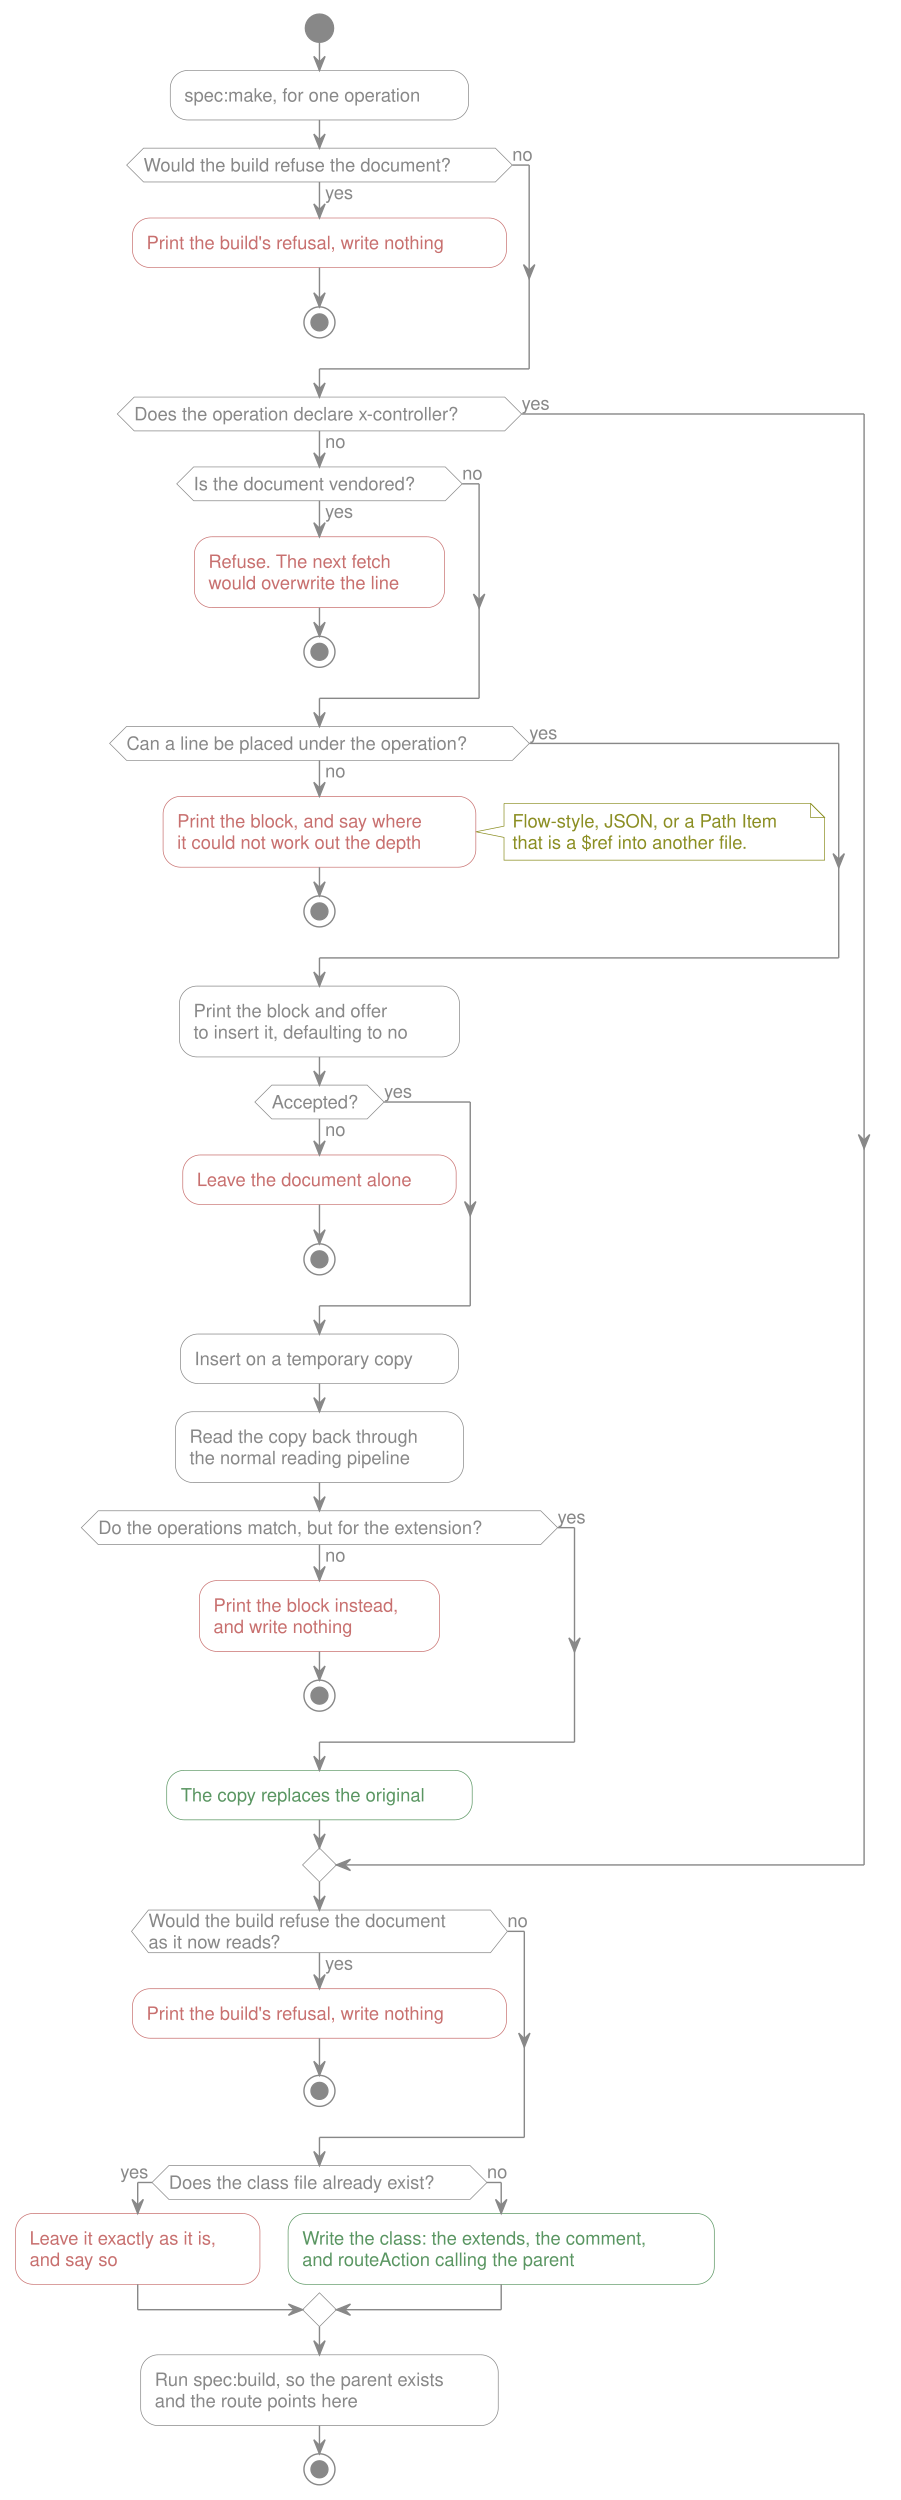
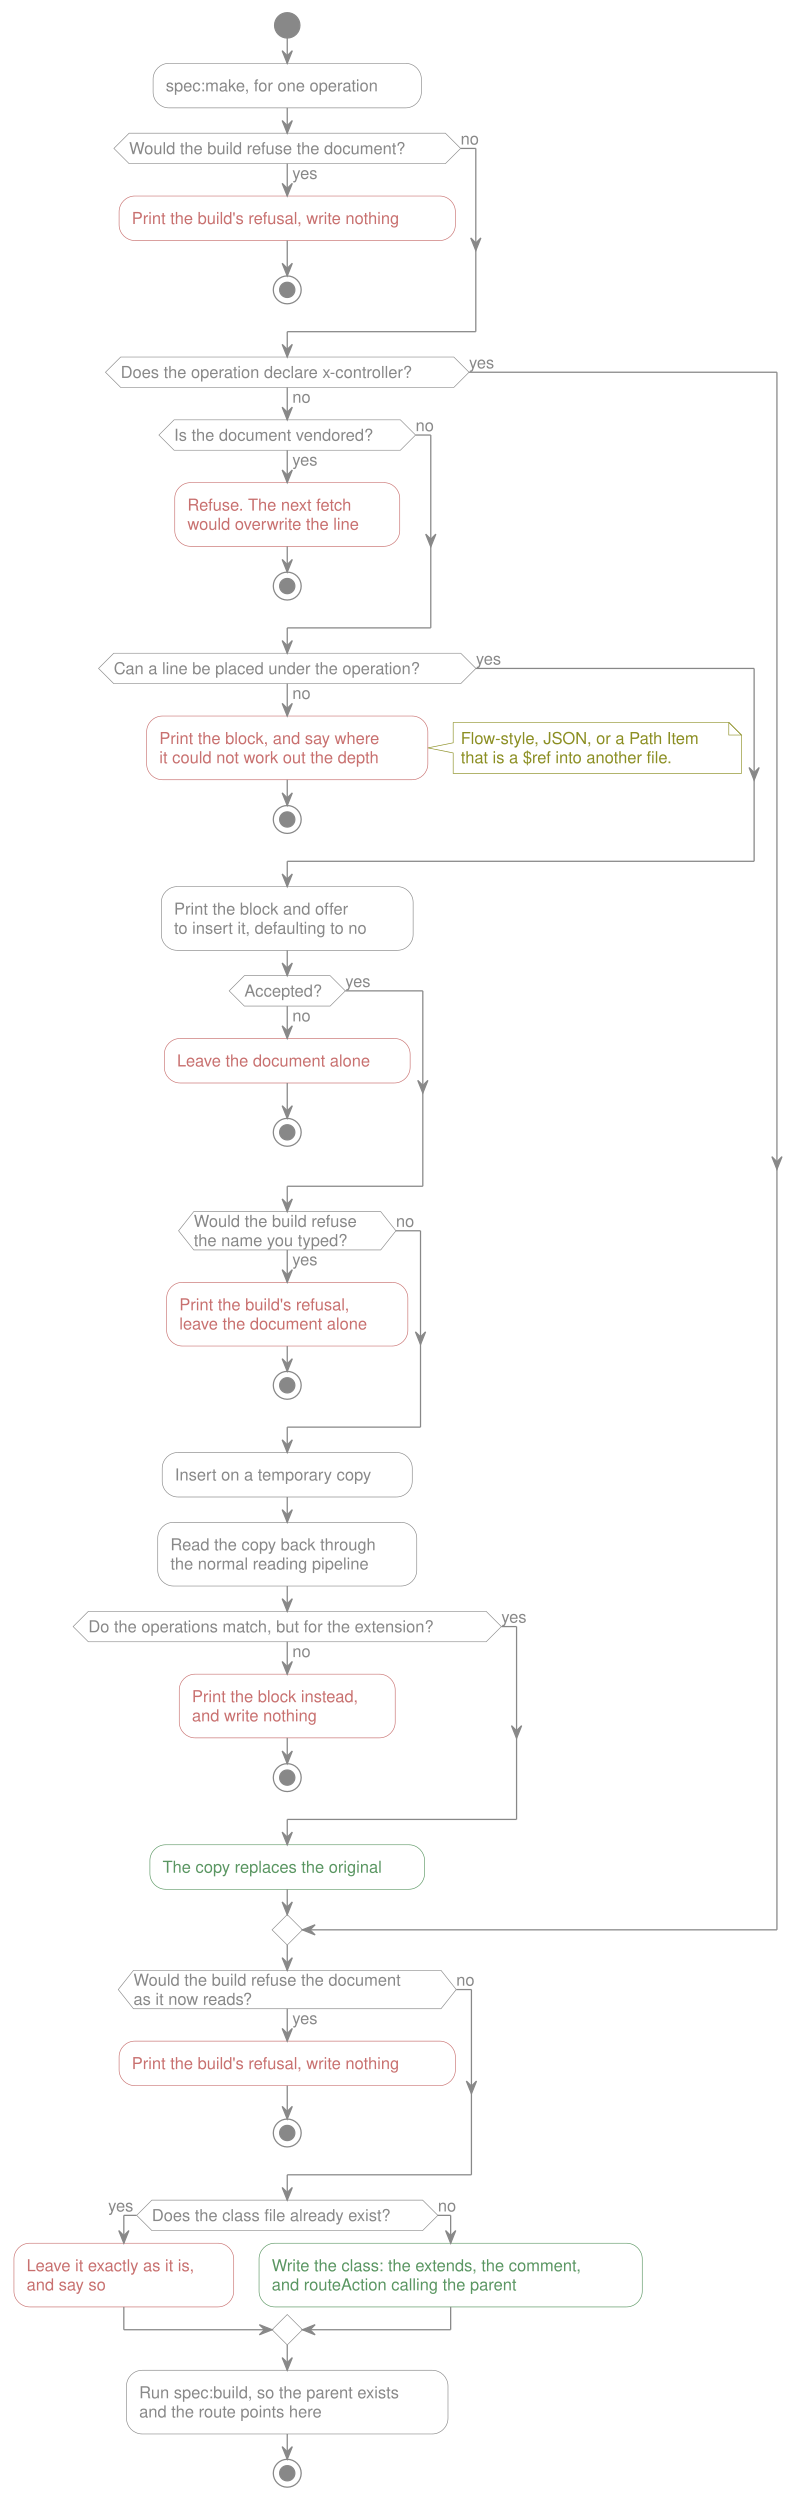
- <svg xmlns="http://www.w3.org/2000/svg" contentStyleType="text/css" data-diagram-type="ACTIVITY" height="1774px" preserveAspectRatio="none" style="width:639px;height:1774px;" version="1.1" viewBox="0 0 639 1774" width="639px" zoomAndPan="magnify">
+ <svg xmlns="http://www.w3.org/2000/svg" contentStyleType="text/css" data-diagram-type="ACTIVITY" height="1973px" preserveAspectRatio="none" style="width:639px;height:1973px;" version="1.1" viewBox="0 0 639 1973" width="639px" zoomAndPan="magnify">
  <defs />
  <g>
    <ellipse cx="226.69" cy="20" fill="#888888" rx="10" ry="10" style="stroke:#888888;stroke-width:1;" />
    <rect fill="none" height="35.133" rx="12.5" ry="12.5" style="stroke:#888888;stroke-width:0.5;" width="211.718" x="120.83" y="50" />
    <text fill="#888888" font-family="Helvetica" font-size="13" lengthAdjust="spacing" textLength="191.718" x="130.83" y="72.067">spec:make, for one operation</text>
    <rect fill="none" height="35.133" rx="12.5" ry="12.5" style="stroke:#C8706F;stroke-width:0.5;" width="265.4" x="93.989" y="154.699" />
    <text fill="#C8706F" font-family="Helvetica" font-size="13" lengthAdjust="spacing" textLength="245.4" x="103.989" y="176.766">Print the build's refusal, write nothing</text>
    <ellipse cx="226.69" cy="228.766" fill="none" rx="11" ry="11" style="stroke:#888888;stroke-width:1;" />
    <ellipse cx="226.69" cy="228.766" fill="#888888" rx="6" ry="6" style="stroke:#888888;stroke-width:1;" />
    <polygon fill="none" points="101.876,105.133,351.503,105.133,363.503,117.133,351.503,129.133,101.876,129.133,89.876,117.133,101.876,105.133" style="stroke:#888888;stroke-width:0.5;" />
    <text fill="#888888" font-family="Helvetica" font-size="13" lengthAdjust="spacing" textLength="22.464" x="230.69" y="141.2">yes</text>
    <text fill="#888888" font-family="Helvetica" font-size="13" lengthAdjust="spacing" textLength="249.628" x="101.876" y="121.633">Would the build refuse the document?</text>
    <text fill="#888888" font-family="Helvetica" font-size="13" lengthAdjust="spacing" textLength="16.193" x="363.503" y="114.067">no</text>
    <rect fill="none" height="50.266" rx="12.5" ry="12.5" style="stroke:#C8706F;stroke-width:0.5;" width="177.555" x="137.912" y="380.898" />
    <text fill="#C8706F" font-family="Helvetica" font-size="13" lengthAdjust="spacing" textLength="147.412" x="147.912" y="402.965">Refuse. The next fetch</text>
    <text fill="#C8706F" font-family="Helvetica" font-size="13" lengthAdjust="spacing" textLength="157.555" x="147.912" y="418.098">would overwrite the line</text>
    <ellipse cx="226.69" cy="462.531" fill="none" rx="11" ry="11" style="stroke:#888888;stroke-width:1;" />
    <ellipse cx="226.69" cy="462.531" fill="#888888" rx="6" ry="6" style="stroke:#888888;stroke-width:1;" />
    <polygon fill="none" points="137.41,331.332,315.969,331.332,327.969,343.332,315.969,355.332,137.41,355.332,125.41,343.332,137.41,331.332" style="stroke:#888888;stroke-width:0.5;" />
    <text fill="#888888" font-family="Helvetica" font-size="13" lengthAdjust="spacing" textLength="22.464" x="230.69" y="367.399">yes</text>
    <text fill="#888888" font-family="Helvetica" font-size="13" lengthAdjust="spacing" textLength="178.56" x="137.41" y="347.832">Is the document vendored?</text>
    <text fill="#888888" font-family="Helvetica" font-size="13" lengthAdjust="spacing" textLength="16.193" x="327.969" y="340.266">no</text>
    <path d="M357.649,570.098 L357.649,586.231 L337.649,590.231 L357.649,594.231 L357.649,610.363 A0,0 0 0 0 357.649,610.363 L585.157,610.363 A0,0 0 0 0 585.157,610.363 L585.157,580.098 L575.157,570.098 L357.649,570.098 A0,0 0 0 0 357.649,570.098" fill="none" style="stroke:#8B8E22;stroke-width:0.5;" />
    <path d="M575.157,570.098 L575.157,580.098 L585.157,580.098 L575.157,570.098" fill="none" style="stroke:#8B8E22;stroke-width:0.5;" />
    <text fill="#8B8E22" font-family="Helvetica" font-size="13" lengthAdjust="spacing" textLength="206.508" x="363.649" y="587.165">Flow-style, JSON, or a Path Item</text>
    <text fill="#8B8E22" font-family="Helvetica" font-size="13" lengthAdjust="spacing" textLength="195.406" x="363.649" y="602.297">that is a $ref into another file.</text>
    <rect fill="none" height="50.266" rx="12.5" ry="12.5" style="stroke:#C8706F;stroke-width:0.5;" width="221.919" x="115.73" y="565.098" />
    <text fill="#C8706F" font-family="Helvetica" font-size="13" lengthAdjust="spacing" textLength="197.856" x="125.73" y="587.165">Print the block, and say where</text>
    <text fill="#C8706F" font-family="Helvetica" font-size="13" lengthAdjust="spacing" textLength="201.919" x="125.73" y="602.297">it could not work out the depth</text>
    <ellipse cx="226.69" cy="646.731" fill="none" rx="11" ry="11" style="stroke:#888888;stroke-width:1;" />
    <ellipse cx="226.69" cy="646.731" fill="#888888" rx="6" ry="6" style="stroke:#888888;stroke-width:1;" />
    <polygon fill="none" points="89.771,515.531,363.608,515.531,375.608,527.531,363.608,539.531,89.771,539.531,77.771,527.531,89.771,515.531" style="stroke:#888888;stroke-width:0.5;" />
    <text fill="#888888" font-family="Helvetica" font-size="13" lengthAdjust="spacing" textLength="16.193" x="230.69" y="551.598">no</text>
    <text fill="#888888" font-family="Helvetica" font-size="13" lengthAdjust="spacing" textLength="273.838" x="89.771" y="532.032">Can a line be placed under the operation?</text>
    <text fill="#888888" font-family="Helvetica" font-size="13" lengthAdjust="spacing" textLength="22.464" x="375.608" y="524.465">yes</text>
    <rect fill="none" height="50.266" rx="12.5" ry="12.5" style="stroke:#888888;stroke-width:0.5;" width="198.706" x="127.337" y="699.731" />
    <text fill="#888888" font-family="Helvetica" font-size="13" lengthAdjust="spacing" textLength="157.397" x="137.337" y="721.797">Print the block and offer</text>
    <text fill="#888888" font-family="Helvetica" font-size="13" lengthAdjust="spacing" textLength="178.706" x="137.337" y="736.93">to insert it, defaulting to no</text>
    <rect fill="none" height="35.133" rx="12.5" ry="12.5" style="stroke:#C8706F;stroke-width:0.5;" width="193.989" x="129.695" y="819.562" />
    <text fill="#C8706F" font-family="Helvetica" font-size="13" lengthAdjust="spacing" textLength="173.989" x="139.695" y="841.629">Leave the document alone</text>
    <ellipse cx="226.69" cy="893.629" fill="none" rx="11" ry="11" style="stroke:#888888;stroke-width:1;" />
    <ellipse cx="226.69" cy="893.629" fill="#888888" rx="6" ry="6" style="stroke:#888888;stroke-width:1;" />
    <polygon fill="none" points="192.847,769.996,260.532,769.996,272.532,781.996,260.532,793.996,192.847,793.996,180.847,781.996,192.847,769.996" style="stroke:#888888;stroke-width:0.5;" />
    <text fill="#888888" font-family="Helvetica" font-size="13" lengthAdjust="spacing" textLength="16.193" x="230.69" y="806.063">no</text>
    <text fill="#888888" font-family="Helvetica" font-size="13" lengthAdjust="spacing" textLength="67.685" x="192.847" y="786.497">Accepted?</text>
    <text fill="#888888" font-family="Helvetica" font-size="13" lengthAdjust="spacing" textLength="22.464" x="272.532" y="778.93">yes</text>
-     <rect fill="none" height="35.133" rx="12.5" ry="12.5" style="stroke:#888888;stroke-width:0.5;" width="197.334" x="128.022" y="946.629" />
-     <text fill="#888888" font-family="Helvetica" font-size="13" lengthAdjust="spacing" textLength="177.334" x="138.022" y="968.696">Insert on a temporary copy</text>
-     <rect fill="none" height="50.266" rx="12.5" ry="12.5" style="stroke:#888888;stroke-width:0.5;" width="204.418" x="124.48" y="1001.762" />
-     <text fill="#888888" font-family="Helvetica" font-size="13" lengthAdjust="spacing" textLength="184.418" x="134.48" y="1023.829">Read the copy back through</text>
-     <text fill="#888888" font-family="Helvetica" font-size="13" lengthAdjust="spacing" textLength="180.75" x="134.48" y="1038.961">the normal reading pipeline</text>
-     <rect fill="none" height="50.266" rx="12.5" ry="12.5" style="stroke:#C8706F;stroke-width:0.5;" width="170.427" x="141.476" y="1121.594" />
-     <text fill="#C8706F" font-family="Helvetica" font-size="13" lengthAdjust="spacing" textLength="150.427" x="151.476" y="1143.661">Print the block instead,</text>
-     <text fill="#C8706F" font-family="Helvetica" font-size="13" lengthAdjust="spacing" textLength="115.039" x="151.476" y="1158.793">and write nothing</text>
-     <ellipse cx="226.69" cy="1203.227" fill="none" rx="11" ry="11" style="stroke:#888888;stroke-width:1;" />
-     <ellipse cx="226.69" cy="1203.227" fill="#888888" rx="6" ry="6" style="stroke:#888888;stroke-width:1;" />
-     <polygon fill="none" points="69.709,1072.027,383.67,1072.027,395.67,1084.027,383.67,1096.027,69.709,1096.027,57.709,1084.027,69.709,1072.027" style="stroke:#888888;stroke-width:0.5;" />
-     <text fill="#888888" font-family="Helvetica" font-size="13" lengthAdjust="spacing" textLength="16.193" x="230.69" y="1108.094">no</text>
-     <text fill="#888888" font-family="Helvetica" font-size="13" lengthAdjust="spacing" textLength="313.961" x="69.709" y="1088.528">Do the operations match, but for the extension?</text>
-     <text fill="#888888" font-family="Helvetica" font-size="13" lengthAdjust="spacing" textLength="22.464" x="395.67" y="1080.961">yes</text>
-     <rect fill="none" height="35.133" rx="12.5" ry="12.5" style="stroke:#5A9662;stroke-width:0.5;" width="216.771" x="118.304" y="1256.227" />
-     <text fill="#5A9662" font-family="Helvetica" font-size="13" lengthAdjust="spacing" textLength="196.771" x="128.304" y="1278.293">The copy replaces the original</text>
+     <rect fill="none" height="50.266" rx="12.5" ry="12.5" style="stroke:#C8706F;stroke-width:0.5;" width="190.358" x="131.51" y="1012.027" />
+     <text fill="#C8706F" font-family="Helvetica" font-size="13" lengthAdjust="spacing" textLength="154.819" x="141.51" y="1034.094">Print the build's refusal,</text>
+     <text fill="#C8706F" font-family="Helvetica" font-size="13" lengthAdjust="spacing" textLength="170.358" x="141.51" y="1049.227">leave the document alone</text>
+     <ellipse cx="226.69" cy="1093.293" fill="none" rx="11" ry="11" style="stroke:#888888;stroke-width:1;" />
+     <ellipse cx="226.69" cy="1093.293" fill="#888888" rx="6" ry="6" style="stroke:#888888;stroke-width:1;" />
+     <polygon fill="none" points="152.92,956.195,300.459,956.195,312.459,971.328,300.459,986.461,152.92,986.461,140.92,971.328,152.92,956.195" style="stroke:#888888;stroke-width:0.5;" />
+     <text fill="#888888" font-family="Helvetica" font-size="13" lengthAdjust="spacing" textLength="22.464" x="230.69" y="998.528">yes</text>
+     <text fill="#888888" font-family="Helvetica" font-size="13" lengthAdjust="spacing" textLength="147.539" x="152.92" y="968.262">Would the build refuse</text>
+     <text fill="#888888" font-family="Helvetica" font-size="13" lengthAdjust="spacing" textLength="138.677" x="152.92" y="983.395">the name you typed?</text>
+     <text fill="#888888" font-family="Helvetica" font-size="13" lengthAdjust="spacing" textLength="16.193" x="312.459" y="968.262">no</text>
+     <rect fill="none" height="35.133" rx="12.5" ry="12.5" style="stroke:#888888;stroke-width:0.5;" width="197.334" x="128.022" y="1146.293" />
+     <text fill="#888888" font-family="Helvetica" font-size="13" lengthAdjust="spacing" textLength="177.334" x="138.022" y="1168.36">Insert on a temporary copy</text>
+     <rect fill="none" height="50.266" rx="12.5" ry="12.5" style="stroke:#888888;stroke-width:0.5;" width="204.418" x="124.48" y="1201.426" />
+     <text fill="#888888" font-family="Helvetica" font-size="13" lengthAdjust="spacing" textLength="184.418" x="134.48" y="1223.493">Read the copy back through</text>
+     <text fill="#888888" font-family="Helvetica" font-size="13" lengthAdjust="spacing" textLength="180.75" x="134.48" y="1238.626">the normal reading pipeline</text>
+     <rect fill="none" height="50.266" rx="12.5" ry="12.5" style="stroke:#C8706F;stroke-width:0.5;" width="170.427" x="141.476" y="1321.258" />
+     <text fill="#C8706F" font-family="Helvetica" font-size="13" lengthAdjust="spacing" textLength="150.427" x="151.476" y="1343.325">Print the block instead,</text>
+     <text fill="#C8706F" font-family="Helvetica" font-size="13" lengthAdjust="spacing" textLength="115.039" x="151.476" y="1358.457">and write nothing</text>
+     <ellipse cx="226.69" cy="1402.891" fill="none" rx="11" ry="11" style="stroke:#888888;stroke-width:1;" />
+     <ellipse cx="226.69" cy="1402.891" fill="#888888" rx="6" ry="6" style="stroke:#888888;stroke-width:1;" />
+     <polygon fill="none" points="69.709,1271.691,383.67,1271.691,395.67,1283.691,383.67,1295.691,69.709,1295.691,57.709,1283.691,69.709,1271.691" style="stroke:#888888;stroke-width:0.5;" />
+     <text fill="#888888" font-family="Helvetica" font-size="13" lengthAdjust="spacing" textLength="16.193" x="230.69" y="1307.758">no</text>
+     <text fill="#888888" font-family="Helvetica" font-size="13" lengthAdjust="spacing" textLength="313.961" x="69.709" y="1288.192">Do the operations match, but for the extension?</text>
+     <text fill="#888888" font-family="Helvetica" font-size="13" lengthAdjust="spacing" textLength="22.464" x="395.67" y="1280.626">yes</text>
+     <rect fill="none" height="35.133" rx="12.5" ry="12.5" style="stroke:#5A9662;stroke-width:0.5;" width="216.771" x="118.304" y="1455.891" />
+     <text fill="#5A9662" font-family="Helvetica" font-size="13" lengthAdjust="spacing" textLength="196.771" x="128.304" y="1477.957">The copy replaces the original</text>
    <polygon fill="none" points="95.23,281.766,358.149,281.766,370.149,293.766,358.149,305.766,95.23,305.766,83.23,293.766,95.23,281.766" style="stroke:#888888;stroke-width:0.5;" />
    <text fill="#888888" font-family="Helvetica" font-size="13" lengthAdjust="spacing" textLength="16.193" x="230.69" y="317.832">no</text>
    <text fill="#888888" font-family="Helvetica" font-size="13" lengthAdjust="spacing" textLength="262.92" x="95.23" y="298.266">Does the operation declare x-controller?</text>
    <text fill="#888888" font-family="Helvetica" font-size="13" lengthAdjust="spacing" textLength="22.464" x="370.149" y="290.7">yes</text>
-     <polygon fill="none" points="226.69,1311.359,238.69,1323.359,226.69,1335.359,214.69,1323.359,226.69,1311.359" style="stroke:#888888;stroke-width:0.5;" />
-     <rect fill="none" height="35.133" rx="12.5" ry="12.5" style="stroke:#C8706F;stroke-width:0.5;" width="265.4" x="93.989" y="1411.191" />
-     <text fill="#C8706F" font-family="Helvetica" font-size="13" lengthAdjust="spacing" textLength="245.4" x="103.989" y="1433.258">Print the build's refusal, write nothing</text>
-     <ellipse cx="226.69" cy="1483.691" fill="none" rx="11" ry="11" style="stroke:#888888;stroke-width:1;" />
-     <ellipse cx="226.69" cy="1483.691" fill="#888888" rx="6" ry="6" style="stroke:#888888;stroke-width:1;" />
-     <polygon fill="none" points="105.326,1355.359,348.054,1355.359,360.054,1370.492,348.054,1385.625,105.326,1385.625,93.326,1370.492,105.326,1355.359" style="stroke:#888888;stroke-width:0.5;" />
-     <text fill="#888888" font-family="Helvetica" font-size="13" lengthAdjust="spacing" textLength="22.464" x="230.69" y="1397.692">yes</text>
-     <text fill="#888888" font-family="Helvetica" font-size="13" lengthAdjust="spacing" textLength="242.728" x="105.326" y="1367.426">Would the build refuse the document</text>
-     <text fill="#888888" font-family="Helvetica" font-size="13" lengthAdjust="spacing" textLength="105.904" x="105.326" y="1382.559">as it now reads?</text>
-     <text fill="#888888" font-family="Helvetica" font-size="13" lengthAdjust="spacing" textLength="16.193" x="360.054" y="1367.426">no</text>
-     <polygon fill="none" points="119.836,1536.691,333.543,1536.691,345.543,1548.691,333.543,1560.691,119.836,1560.691,107.836,1548.691,119.836,1536.691" style="stroke:#888888;stroke-width:0.5;" />
-     <text fill="#888888" font-family="Helvetica" font-size="13" lengthAdjust="spacing" textLength="213.707" x="119.836" y="1553.192">Does the class file already exist?</text>
-     <text fill="#888888" font-family="Helvetica" font-size="13" lengthAdjust="spacing" textLength="22.464" x="85.372" y="1545.626">yes</text>
-     <text fill="#888888" font-family="Helvetica" font-size="13" lengthAdjust="spacing" textLength="16.193" x="345.543" y="1545.626">no</text>
-     <rect fill="none" height="50.266" rx="12.5" ry="12.5" style="stroke:#C8706F;stroke-width:0.5;" width="173.442" x="11" y="1570.691" />
-     <text fill="#C8706F" font-family="Helvetica" font-size="13" lengthAdjust="spacing" textLength="153.442" x="21" y="1592.758">Leave it exactly as it is,</text>
-     <text fill="#C8706F" font-family="Helvetica" font-size="13" lengthAdjust="spacing" textLength="69.881" x="21" y="1607.891">and say so</text>
-     <rect fill="none" height="50.266" rx="12.5" ry="12.5" style="stroke:#5A9662;stroke-width:0.5;" width="302.433" x="204.442" y="1570.691" />
-     <text fill="#5A9662" font-family="Helvetica" font-size="13" lengthAdjust="spacing" textLength="282.433" x="214.442" y="1592.758">Write the class: the extends, the comment,</text>
-     <text fill="#5A9662" font-family="Helvetica" font-size="13" lengthAdjust="spacing" textLength="223.234" x="214.442" y="1607.891">and routeAction calling the parent</text>
-     <polygon fill="none" points="226.69,1626.957,238.69,1638.957,226.69,1650.957,214.69,1638.957,226.69,1626.957" style="stroke:#888888;stroke-width:0.5;" />
-     <rect fill="none" height="50.266" rx="12.5" ry="12.5" style="stroke:#888888;stroke-width:0.5;" width="253.727" x="99.826" y="1670.957" />
-     <text fill="#888888" font-family="Helvetica" font-size="13" lengthAdjust="spacing" textLength="233.727" x="109.826" y="1693.024">Run spec:build, so the parent exists</text>
-     <text fill="#888888" font-family="Helvetica" font-size="13" lengthAdjust="spacing" textLength="166.461" x="109.826" y="1708.157">and the route points here</text>
-     <ellipse cx="226.69" cy="1752.223" fill="none" rx="11" ry="11" style="stroke:#888888;stroke-width:1;" />
-     <ellipse cx="226.69" cy="1752.223" fill="#888888" rx="6" ry="6" style="stroke:#888888;stroke-width:1;" />
+     <polygon fill="none" points="226.69,1511.023,238.69,1523.023,226.69,1535.023,214.69,1523.023,226.69,1511.023" style="stroke:#888888;stroke-width:0.5;" />
+     <rect fill="none" height="35.133" rx="12.5" ry="12.5" style="stroke:#C8706F;stroke-width:0.5;" width="265.4" x="93.989" y="1610.855" />
+     <text fill="#C8706F" font-family="Helvetica" font-size="13" lengthAdjust="spacing" textLength="245.4" x="103.989" y="1632.922">Print the build's refusal, write nothing</text>
+     <ellipse cx="226.69" cy="1683.355" fill="none" rx="11" ry="11" style="stroke:#888888;stroke-width:1;" />
+     <ellipse cx="226.69" cy="1683.355" fill="#888888" rx="6" ry="6" style="stroke:#888888;stroke-width:1;" />
+     <polygon fill="none" points="105.326,1555.023,348.054,1555.023,360.054,1570.156,348.054,1585.289,105.326,1585.289,93.326,1570.156,105.326,1555.023" style="stroke:#888888;stroke-width:0.5;" />
+     <text fill="#888888" font-family="Helvetica" font-size="13" lengthAdjust="spacing" textLength="22.464" x="230.69" y="1597.356">yes</text>
+     <text fill="#888888" font-family="Helvetica" font-size="13" lengthAdjust="spacing" textLength="242.728" x="105.326" y="1567.09">Would the build refuse the document</text>
+     <text fill="#888888" font-family="Helvetica" font-size="13" lengthAdjust="spacing" textLength="105.904" x="105.326" y="1582.223">as it now reads?</text>
+     <text fill="#888888" font-family="Helvetica" font-size="13" lengthAdjust="spacing" textLength="16.193" x="360.054" y="1567.09">no</text>
+     <polygon fill="none" points="119.836,1736.355,333.543,1736.355,345.543,1748.355,333.543,1760.355,119.836,1760.355,107.836,1748.355,119.836,1736.355" style="stroke:#888888;stroke-width:0.5;" />
+     <text fill="#888888" font-family="Helvetica" font-size="13" lengthAdjust="spacing" textLength="213.707" x="119.836" y="1752.856">Does the class file already exist?</text>
+     <text fill="#888888" font-family="Helvetica" font-size="13" lengthAdjust="spacing" textLength="22.464" x="85.372" y="1745.29">yes</text>
+     <text fill="#888888" font-family="Helvetica" font-size="13" lengthAdjust="spacing" textLength="16.193" x="345.543" y="1745.29">no</text>
+     <rect fill="none" height="50.266" rx="12.5" ry="12.5" style="stroke:#C8706F;stroke-width:0.5;" width="173.442" x="11" y="1770.355" />
+     <text fill="#C8706F" font-family="Helvetica" font-size="13" lengthAdjust="spacing" textLength="153.442" x="21" y="1792.422">Leave it exactly as it is,</text>
+     <text fill="#C8706F" font-family="Helvetica" font-size="13" lengthAdjust="spacing" textLength="69.881" x="21" y="1807.555">and say so</text>
+     <rect fill="none" height="50.266" rx="12.5" ry="12.5" style="stroke:#5A9662;stroke-width:0.5;" width="302.433" x="204.442" y="1770.355" />
+     <text fill="#5A9662" font-family="Helvetica" font-size="13" lengthAdjust="spacing" textLength="282.433" x="214.442" y="1792.422">Write the class: the extends, the comment,</text>
+     <text fill="#5A9662" font-family="Helvetica" font-size="13" lengthAdjust="spacing" textLength="223.234" x="214.442" y="1807.555">and routeAction calling the parent</text>
+     <polygon fill="none" points="226.69,1826.621,238.69,1838.621,226.69,1850.621,214.69,1838.621,226.69,1826.621" style="stroke:#888888;stroke-width:0.5;" />
+     <rect fill="none" height="50.266" rx="12.5" ry="12.5" style="stroke:#888888;stroke-width:0.5;" width="253.727" x="99.826" y="1870.621" />
+     <text fill="#888888" font-family="Helvetica" font-size="13" lengthAdjust="spacing" textLength="233.727" x="109.826" y="1892.688">Run spec:build, so the parent exists</text>
+     <text fill="#888888" font-family="Helvetica" font-size="13" lengthAdjust="spacing" textLength="166.461" x="109.826" y="1907.821">and the route points here</text>
+     <ellipse cx="226.69" cy="1951.887" fill="none" rx="11" ry="11" style="stroke:#888888;stroke-width:1;" />
+     <ellipse cx="226.69" cy="1951.887" fill="#888888" rx="6" ry="6" style="stroke:#888888;stroke-width:1;" />
    <line style="stroke:#888888;stroke-width:1;" x1="226.69" x2="226.69" y1="30" y2="50" />
    <polygon fill="#888888" points="222.69,40,226.69,50,230.69,40,226.69,44" style="stroke:#888888;stroke-width:1;" />
    <line style="stroke:#888888;stroke-width:1;" x1="226.69" x2="226.69" y1="189.832" y2="217.766" />
    <polygon fill="#888888" points="222.69,207.766,226.69,217.766,230.69,207.766,226.69,211.766" style="stroke:#888888;stroke-width:1;" />
    <line style="stroke:#888888;stroke-width:1;" x1="226.69" x2="226.69" y1="129.133" y2="154.699" />
    <polygon fill="#888888" points="222.69,144.699,226.69,154.699,230.69,144.699,226.69,148.699" style="stroke:#888888;stroke-width:1;" />
    <line style="stroke:#888888;stroke-width:1;" x1="363.503" x2="375.503" y1="117.133" y2="117.133" />
    <polygon fill="#888888" points="371.503,187.766,375.503,197.766,379.503,187.766,375.503,191.766" style="stroke:#888888;stroke-width:1;" />
    <line style="stroke:#888888;stroke-width:1;" x1="375.503" x2="375.503" y1="117.133" y2="261.766" />
    <line style="stroke:#888888;stroke-width:1;" x1="375.503" x2="226.69" y1="261.766" y2="261.766" />
    <line style="stroke:#888888;stroke-width:1;" x1="226.69" x2="226.69" y1="261.766" y2="281.766" />
    <polygon fill="#888888" points="222.69,271.766,226.69,281.766,230.69,271.766,226.69,275.766" style="stroke:#888888;stroke-width:1;" />
    <line style="stroke:#888888;stroke-width:1;" x1="226.69" x2="226.69" y1="85.133" y2="105.133" />
    <polygon fill="#888888" points="222.69,95.133,226.69,105.133,230.69,95.133,226.69,99.133" style="stroke:#888888;stroke-width:1;" />
    <line style="stroke:#888888;stroke-width:1;" x1="226.69" x2="226.69" y1="431.164" y2="451.531" />
    <polygon fill="#888888" points="222.69,441.531,226.69,451.531,230.69,441.531,226.69,445.531" style="stroke:#888888;stroke-width:1;" />
    <line style="stroke:#888888;stroke-width:1;" x1="226.69" x2="226.69" y1="355.332" y2="380.898" />
    <polygon fill="#888888" points="222.69,370.898,226.69,380.898,230.69,370.898,226.69,374.898" style="stroke:#888888;stroke-width:1;" />
    <line style="stroke:#888888;stroke-width:1;" x1="327.969" x2="339.969" y1="343.332" y2="343.332" />
    <polygon fill="#888888" points="335.969,421.531,339.969,431.531,343.969,421.531,339.969,425.531" style="stroke:#888888;stroke-width:1;" />
    <line style="stroke:#888888;stroke-width:1;" x1="339.969" x2="339.969" y1="343.332" y2="495.531" />
    <line style="stroke:#888888;stroke-width:1;" x1="339.969" x2="226.69" y1="495.531" y2="495.531" />
    <line style="stroke:#888888;stroke-width:1;" x1="226.69" x2="226.69" y1="495.531" y2="515.531" />
    <polygon fill="#888888" points="222.69,505.531,226.69,515.531,230.69,505.531,226.69,509.531" style="stroke:#888888;stroke-width:1;" />
    <line style="stroke:#888888;stroke-width:1;" x1="226.69" x2="226.69" y1="615.363" y2="635.731" />
    <polygon fill="#888888" points="222.69,625.731,226.69,635.731,230.69,625.731,226.69,629.731" style="stroke:#888888;stroke-width:1;" />
    <line style="stroke:#888888;stroke-width:1;" x1="226.69" x2="226.69" y1="539.531" y2="565.098" />
    <polygon fill="#888888" points="222.69,555.098,226.69,565.098,230.69,555.098,226.69,559.098" style="stroke:#888888;stroke-width:1;" />
    <line style="stroke:#888888;stroke-width:1;" x1="375.608" x2="595.157" y1="527.531" y2="527.531" />
    <polygon fill="#888888" points="591.157,605.731,595.157,615.731,599.157,605.731,595.157,609.731" style="stroke:#888888;stroke-width:1;" />
    <line style="stroke:#888888;stroke-width:1;" x1="595.157" x2="595.157" y1="527.531" y2="679.731" />
    <line style="stroke:#888888;stroke-width:1;" x1="595.157" x2="226.69" y1="679.731" y2="679.731" />
    <line style="stroke:#888888;stroke-width:1;" x1="226.69" x2="226.69" y1="679.731" y2="699.731" />
    <polygon fill="#888888" points="222.69,689.731,226.69,699.731,230.69,689.731,226.69,693.731" style="stroke:#888888;stroke-width:1;" />
    <line style="stroke:#888888;stroke-width:1;" x1="226.69" x2="226.69" y1="854.695" y2="882.629" />
    <polygon fill="#888888" points="222.69,872.629,226.69,882.629,230.69,872.629,226.69,876.629" style="stroke:#888888;stroke-width:1;" />
    <line style="stroke:#888888;stroke-width:1;" x1="226.69" x2="226.69" y1="793.996" y2="819.562" />
    <polygon fill="#888888" points="222.69,809.562,226.69,819.562,230.69,809.562,226.69,813.562" style="stroke:#888888;stroke-width:1;" />
    <line style="stroke:#888888;stroke-width:1;" x1="272.532" x2="333.684" y1="781.996" y2="781.996" />
    <polygon fill="#888888" points="329.684,852.629,333.684,862.629,337.684,852.629,333.684,856.629" style="stroke:#888888;stroke-width:1;" />
-     <line style="stroke:#888888;stroke-width:1;" x1="333.684" x2="333.684" y1="781.996" y2="926.629" />
-     <line style="stroke:#888888;stroke-width:1;" x1="333.684" x2="226.69" y1="926.629" y2="926.629" />
-     <line style="stroke:#888888;stroke-width:1;" x1="226.69" x2="226.69" y1="926.629" y2="946.629" />
-     <polygon fill="#888888" points="222.69,936.629,226.69,946.629,230.69,936.629,226.69,940.629" style="stroke:#888888;stroke-width:1;" />
+     <line style="stroke:#888888;stroke-width:1;" x1="333.684" x2="333.684" y1="781.996" y2="936.195" />
+     <line style="stroke:#888888;stroke-width:1;" x1="333.684" x2="226.69" y1="936.195" y2="936.195" />
+     <line style="stroke:#888888;stroke-width:1;" x1="226.69" x2="226.69" y1="936.195" y2="956.195" />
+     <polygon fill="#888888" points="222.69,946.195,226.69,956.195,230.69,946.195,226.69,950.195" style="stroke:#888888;stroke-width:1;" />
    <line style="stroke:#888888;stroke-width:1;" x1="226.69" x2="226.69" y1="749.996" y2="769.996" />
    <polygon fill="#888888" points="222.69,759.996,226.69,769.996,230.69,759.996,226.69,763.996" style="stroke:#888888;stroke-width:1;" />
-     <line style="stroke:#888888;stroke-width:1;" x1="226.69" x2="226.69" y1="981.762" y2="1001.762" />
-     <polygon fill="#888888" points="222.69,991.762,226.69,1001.762,230.69,991.762,226.69,995.762" style="stroke:#888888;stroke-width:1;" />
-     <line style="stroke:#888888;stroke-width:1;" x1="226.69" x2="226.69" y1="1171.859" y2="1192.227" />
-     <polygon fill="#888888" points="222.69,1182.227,226.69,1192.227,230.69,1182.227,226.69,1186.227" style="stroke:#888888;stroke-width:1;" />
-     <line style="stroke:#888888;stroke-width:1;" x1="226.69" x2="226.69" y1="1096.027" y2="1121.594" />
-     <polygon fill="#888888" points="222.69,1111.594,226.69,1121.594,230.69,1111.594,226.69,1115.594" style="stroke:#888888;stroke-width:1;" />
-     <line style="stroke:#888888;stroke-width:1;" x1="395.67" x2="407.67" y1="1084.027" y2="1084.027" />
-     <polygon fill="#888888" points="403.67,1162.227,407.67,1172.227,411.67,1162.227,407.67,1166.227" style="stroke:#888888;stroke-width:1;" />
-     <line style="stroke:#888888;stroke-width:1;" x1="407.67" x2="407.67" y1="1084.027" y2="1236.227" />
-     <line style="stroke:#888888;stroke-width:1;" x1="407.67" x2="226.69" y1="1236.227" y2="1236.227" />
-     <line style="stroke:#888888;stroke-width:1;" x1="226.69" x2="226.69" y1="1236.227" y2="1256.227" />
-     <polygon fill="#888888" points="222.69,1246.227,226.69,1256.227,230.69,1246.227,226.69,1250.227" style="stroke:#888888;stroke-width:1;" />
-     <line style="stroke:#888888;stroke-width:1;" x1="226.69" x2="226.69" y1="1052.027" y2="1072.027" />
-     <polygon fill="#888888" points="222.69,1062.027,226.69,1072.027,230.69,1062.027,226.69,1066.027" style="stroke:#888888;stroke-width:1;" />
+     <line style="stroke:#888888;stroke-width:1;" x1="226.69" x2="226.69" y1="1062.293" y2="1082.293" />
+     <polygon fill="#888888" points="222.69,1072.293,226.69,1082.293,230.69,1072.293,226.69,1076.293" style="stroke:#888888;stroke-width:1;" />
+     <line style="stroke:#888888;stroke-width:1;" x1="226.69" x2="226.69" y1="986.461" y2="1012.027" />
+     <polygon fill="#888888" points="222.69,1002.027,226.69,1012.027,230.69,1002.027,226.69,1006.027" style="stroke:#888888;stroke-width:1;" />
+     <line style="stroke:#888888;stroke-width:1;" x1="312.459" x2="331.869" y1="971.328" y2="971.328" />
+     <polygon fill="#888888" points="327.869,1051.094,331.869,1061.094,335.869,1051.094,331.869,1055.094" style="stroke:#888888;stroke-width:1;" />
+     <line style="stroke:#888888;stroke-width:1;" x1="331.869" x2="331.869" y1="971.328" y2="1126.293" />
+     <line style="stroke:#888888;stroke-width:1;" x1="331.869" x2="226.69" y1="1126.293" y2="1126.293" />
+     <line style="stroke:#888888;stroke-width:1;" x1="226.69" x2="226.69" y1="1126.293" y2="1146.293" />
+     <polygon fill="#888888" points="222.69,1136.293,226.69,1146.293,230.69,1136.293,226.69,1140.293" style="stroke:#888888;stroke-width:1;" />
+     <line style="stroke:#888888;stroke-width:1;" x1="226.69" x2="226.69" y1="1181.426" y2="1201.426" />
+     <polygon fill="#888888" points="222.69,1191.426,226.69,1201.426,230.69,1191.426,226.69,1195.426" style="stroke:#888888;stroke-width:1;" />
+     <line style="stroke:#888888;stroke-width:1;" x1="226.69" x2="226.69" y1="1371.523" y2="1391.891" />
+     <polygon fill="#888888" points="222.69,1381.891,226.69,1391.891,230.69,1381.891,226.69,1385.891" style="stroke:#888888;stroke-width:1;" />
+     <line style="stroke:#888888;stroke-width:1;" x1="226.69" x2="226.69" y1="1295.691" y2="1321.258" />
+     <polygon fill="#888888" points="222.69,1311.258,226.69,1321.258,230.69,1311.258,226.69,1315.258" style="stroke:#888888;stroke-width:1;" />
+     <line style="stroke:#888888;stroke-width:1;" x1="395.67" x2="407.67" y1="1283.691" y2="1283.691" />
+     <polygon fill="#888888" points="403.67,1361.891,407.67,1371.891,411.67,1361.891,407.67,1365.891" style="stroke:#888888;stroke-width:1;" />
+     <line style="stroke:#888888;stroke-width:1;" x1="407.67" x2="407.67" y1="1283.691" y2="1435.891" />
+     <line style="stroke:#888888;stroke-width:1;" x1="407.67" x2="226.69" y1="1435.891" y2="1435.891" />
+     <line style="stroke:#888888;stroke-width:1;" x1="226.69" x2="226.69" y1="1435.891" y2="1455.891" />
+     <polygon fill="#888888" points="222.69,1445.891,226.69,1455.891,230.69,1445.891,226.69,1449.891" style="stroke:#888888;stroke-width:1;" />
+     <line style="stroke:#888888;stroke-width:1;" x1="226.69" x2="226.69" y1="1251.691" y2="1271.691" />
+     <polygon fill="#888888" points="222.69,1261.691,226.69,1271.691,230.69,1261.691,226.69,1265.691" style="stroke:#888888;stroke-width:1;" />
    <line style="stroke:#888888;stroke-width:1;" x1="226.69" x2="226.69" y1="305.766" y2="331.332" />
    <polygon fill="#888888" points="222.69,321.332,226.69,331.332,230.69,321.332,226.69,325.332" style="stroke:#888888;stroke-width:1;" />
    <line style="stroke:#888888;stroke-width:1;" x1="370.149" x2="613.157" y1="293.766" y2="293.766" />
-     <polygon fill="#888888" points="609.157,805.062,613.157,815.062,617.157,805.062,613.157,809.062" style="stroke:#888888;stroke-width:1;" />
-     <line style="stroke:#888888;stroke-width:1;" x1="613.157" x2="613.157" y1="293.766" y2="1323.359" />
-     <line style="stroke:#888888;stroke-width:1;" x1="613.157" x2="238.69" y1="1323.359" y2="1323.359" />
-     <polygon fill="#888888" points="248.69,1319.359,238.69,1323.359,248.69,1327.359,244.69,1323.359" style="stroke:#888888;stroke-width:1;" />
-     <line style="stroke:#888888;stroke-width:1;" x1="226.69" x2="226.69" y1="1291.359" y2="1311.359" />
-     <polygon fill="#888888" points="222.69,1301.359,226.69,1311.359,230.69,1301.359,226.69,1305.359" style="stroke:#888888;stroke-width:1;" />
-     <line style="stroke:#888888;stroke-width:1;" x1="226.69" x2="226.69" y1="1446.324" y2="1472.691" />
-     <polygon fill="#888888" points="222.69,1462.691,226.69,1472.691,230.69,1462.691,226.69,1466.691" style="stroke:#888888;stroke-width:1;" />
-     <line style="stroke:#888888;stroke-width:1;" x1="226.69" x2="226.69" y1="1385.625" y2="1411.191" />
-     <polygon fill="#888888" points="222.69,1401.191,226.69,1411.191,230.69,1401.191,226.69,1405.191" style="stroke:#888888;stroke-width:1;" />
-     <line style="stroke:#888888;stroke-width:1;" x1="360.054" x2="372.054" y1="1370.492" y2="1370.492" />
-     <polygon fill="#888888" points="368.054,1442.691,372.054,1452.691,376.054,1442.691,372.054,1446.691" style="stroke:#888888;stroke-width:1;" />
-     <line style="stroke:#888888;stroke-width:1;" x1="372.054" x2="372.054" y1="1370.492" y2="1516.691" />
-     <line style="stroke:#888888;stroke-width:1;" x1="372.054" x2="226.69" y1="1516.691" y2="1516.691" />
-     <line style="stroke:#888888;stroke-width:1;" x1="226.69" x2="226.69" y1="1516.691" y2="1536.691" />
-     <polygon fill="#888888" points="222.69,1526.691,226.69,1536.691,230.69,1526.691,226.69,1530.691" style="stroke:#888888;stroke-width:1;" />
-     <line style="stroke:#888888;stroke-width:1;" x1="226.69" x2="226.69" y1="1335.359" y2="1355.359" />
-     <polygon fill="#888888" points="222.69,1345.359,226.69,1355.359,230.69,1345.359,226.69,1349.359" style="stroke:#888888;stroke-width:1;" />
-     <line style="stroke:#888888;stroke-width:1;" x1="107.836" x2="97.721" y1="1548.691" y2="1548.691" />
-     <line style="stroke:#888888;stroke-width:1;" x1="97.721" x2="97.721" y1="1548.691" y2="1570.691" />
-     <polygon fill="#888888" points="93.721,1560.691,97.721,1570.691,101.721,1560.691,97.721,1564.691" style="stroke:#888888;stroke-width:1;" />
-     <line style="stroke:#888888;stroke-width:1;" x1="345.543" x2="355.658" y1="1548.691" y2="1548.691" />
-     <line style="stroke:#888888;stroke-width:1;" x1="355.658" x2="355.658" y1="1548.691" y2="1570.691" />
-     <polygon fill="#888888" points="351.658,1560.691,355.658,1570.691,359.658,1560.691,355.658,1564.691" style="stroke:#888888;stroke-width:1;" />
-     <line style="stroke:#888888;stroke-width:1;" x1="97.721" x2="97.721" y1="1620.957" y2="1638.957" />
-     <line style="stroke:#888888;stroke-width:1;" x1="97.721" x2="214.69" y1="1638.957" y2="1638.957" />
-     <polygon fill="#888888" points="204.69,1634.957,214.69,1638.957,204.69,1642.957,208.69,1638.957" style="stroke:#888888;stroke-width:1;" />
-     <line style="stroke:#888888;stroke-width:1;" x1="355.658" x2="355.658" y1="1620.957" y2="1638.957" />
-     <line style="stroke:#888888;stroke-width:1;" x1="355.658" x2="238.69" y1="1638.957" y2="1638.957" />
-     <polygon fill="#888888" points="248.69,1634.957,238.69,1638.957,248.69,1642.957,244.69,1638.957" style="stroke:#888888;stroke-width:1;" />
-     <line style="stroke:#888888;stroke-width:1;" x1="226.69" x2="226.69" y1="1650.957" y2="1670.957" />
-     <polygon fill="#888888" points="222.69,1660.957,226.69,1670.957,230.69,1660.957,226.69,1664.957" style="stroke:#888888;stroke-width:1;" />
-     <line style="stroke:#888888;stroke-width:1;" x1="226.69" x2="226.69" y1="1721.223" y2="1741.223" />
-     <polygon fill="#888888" points="222.69,1731.223,226.69,1741.223,230.69,1731.223,226.69,1735.223" style="stroke:#888888;stroke-width:1;" />
+     <polygon fill="#888888" points="609.157,912.828,613.157,922.828,617.157,912.828,613.157,916.828" style="stroke:#888888;stroke-width:1;" />
+     <line style="stroke:#888888;stroke-width:1;" x1="613.157" x2="613.157" y1="293.766" y2="1523.023" />
+     <line style="stroke:#888888;stroke-width:1;" x1="613.157" x2="238.69" y1="1523.023" y2="1523.023" />
+     <polygon fill="#888888" points="248.69,1519.023,238.69,1523.023,248.69,1527.023,244.69,1523.023" style="stroke:#888888;stroke-width:1;" />
+     <line style="stroke:#888888;stroke-width:1;" x1="226.69" x2="226.69" y1="1491.023" y2="1511.023" />
+     <polygon fill="#888888" points="222.69,1501.023,226.69,1511.023,230.69,1501.023,226.69,1505.023" style="stroke:#888888;stroke-width:1;" />
+     <line style="stroke:#888888;stroke-width:1;" x1="226.69" x2="226.69" y1="1645.988" y2="1672.355" />
+     <polygon fill="#888888" points="222.69,1662.355,226.69,1672.355,230.69,1662.355,226.69,1666.355" style="stroke:#888888;stroke-width:1;" />
+     <line style="stroke:#888888;stroke-width:1;" x1="226.69" x2="226.69" y1="1585.289" y2="1610.855" />
+     <polygon fill="#888888" points="222.69,1600.855,226.69,1610.855,230.69,1600.855,226.69,1604.855" style="stroke:#888888;stroke-width:1;" />
+     <line style="stroke:#888888;stroke-width:1;" x1="360.054" x2="372.054" y1="1570.156" y2="1570.156" />
+     <polygon fill="#888888" points="368.054,1642.355,372.054,1652.355,376.054,1642.355,372.054,1646.355" style="stroke:#888888;stroke-width:1;" />
+     <line style="stroke:#888888;stroke-width:1;" x1="372.054" x2="372.054" y1="1570.156" y2="1716.355" />
+     <line style="stroke:#888888;stroke-width:1;" x1="372.054" x2="226.69" y1="1716.355" y2="1716.355" />
+     <line style="stroke:#888888;stroke-width:1;" x1="226.69" x2="226.69" y1="1716.355" y2="1736.355" />
+     <polygon fill="#888888" points="222.69,1726.355,226.69,1736.355,230.69,1726.355,226.69,1730.355" style="stroke:#888888;stroke-width:1;" />
+     <line style="stroke:#888888;stroke-width:1;" x1="226.69" x2="226.69" y1="1535.023" y2="1555.023" />
+     <polygon fill="#888888" points="222.69,1545.023,226.69,1555.023,230.69,1545.023,226.69,1549.023" style="stroke:#888888;stroke-width:1;" />
+     <line style="stroke:#888888;stroke-width:1;" x1="107.836" x2="97.721" y1="1748.355" y2="1748.355" />
+     <line style="stroke:#888888;stroke-width:1;" x1="97.721" x2="97.721" y1="1748.355" y2="1770.355" />
+     <polygon fill="#888888" points="93.721,1760.355,97.721,1770.355,101.721,1760.355,97.721,1764.355" style="stroke:#888888;stroke-width:1;" />
+     <line style="stroke:#888888;stroke-width:1;" x1="345.543" x2="355.658" y1="1748.355" y2="1748.355" />
+     <line style="stroke:#888888;stroke-width:1;" x1="355.658" x2="355.658" y1="1748.355" y2="1770.355" />
+     <polygon fill="#888888" points="351.658,1760.355,355.658,1770.355,359.658,1760.355,355.658,1764.355" style="stroke:#888888;stroke-width:1;" />
+     <line style="stroke:#888888;stroke-width:1;" x1="97.721" x2="97.721" y1="1820.621" y2="1838.621" />
+     <line style="stroke:#888888;stroke-width:1;" x1="97.721" x2="214.69" y1="1838.621" y2="1838.621" />
+     <polygon fill="#888888" points="204.69,1834.621,214.69,1838.621,204.69,1842.621,208.69,1838.621" style="stroke:#888888;stroke-width:1;" />
+     <line style="stroke:#888888;stroke-width:1;" x1="355.658" x2="355.658" y1="1820.621" y2="1838.621" />
+     <line style="stroke:#888888;stroke-width:1;" x1="355.658" x2="238.69" y1="1838.621" y2="1838.621" />
+     <polygon fill="#888888" points="248.69,1834.621,238.69,1838.621,248.69,1842.621,244.69,1838.621" style="stroke:#888888;stroke-width:1;" />
+     <line style="stroke:#888888;stroke-width:1;" x1="226.69" x2="226.69" y1="1850.621" y2="1870.621" />
+     <polygon fill="#888888" points="222.69,1860.621,226.69,1870.621,230.69,1860.621,226.69,1864.621" style="stroke:#888888;stroke-width:1;" />
+     <line style="stroke:#888888;stroke-width:1;" x1="226.69" x2="226.69" y1="1920.887" y2="1940.887" />
+     <polygon fill="#888888" points="222.69,1930.887,226.69,1940.887,230.69,1930.887,226.69,1934.887" style="stroke:#888888;stroke-width:1;" />
  </g>
</svg>
